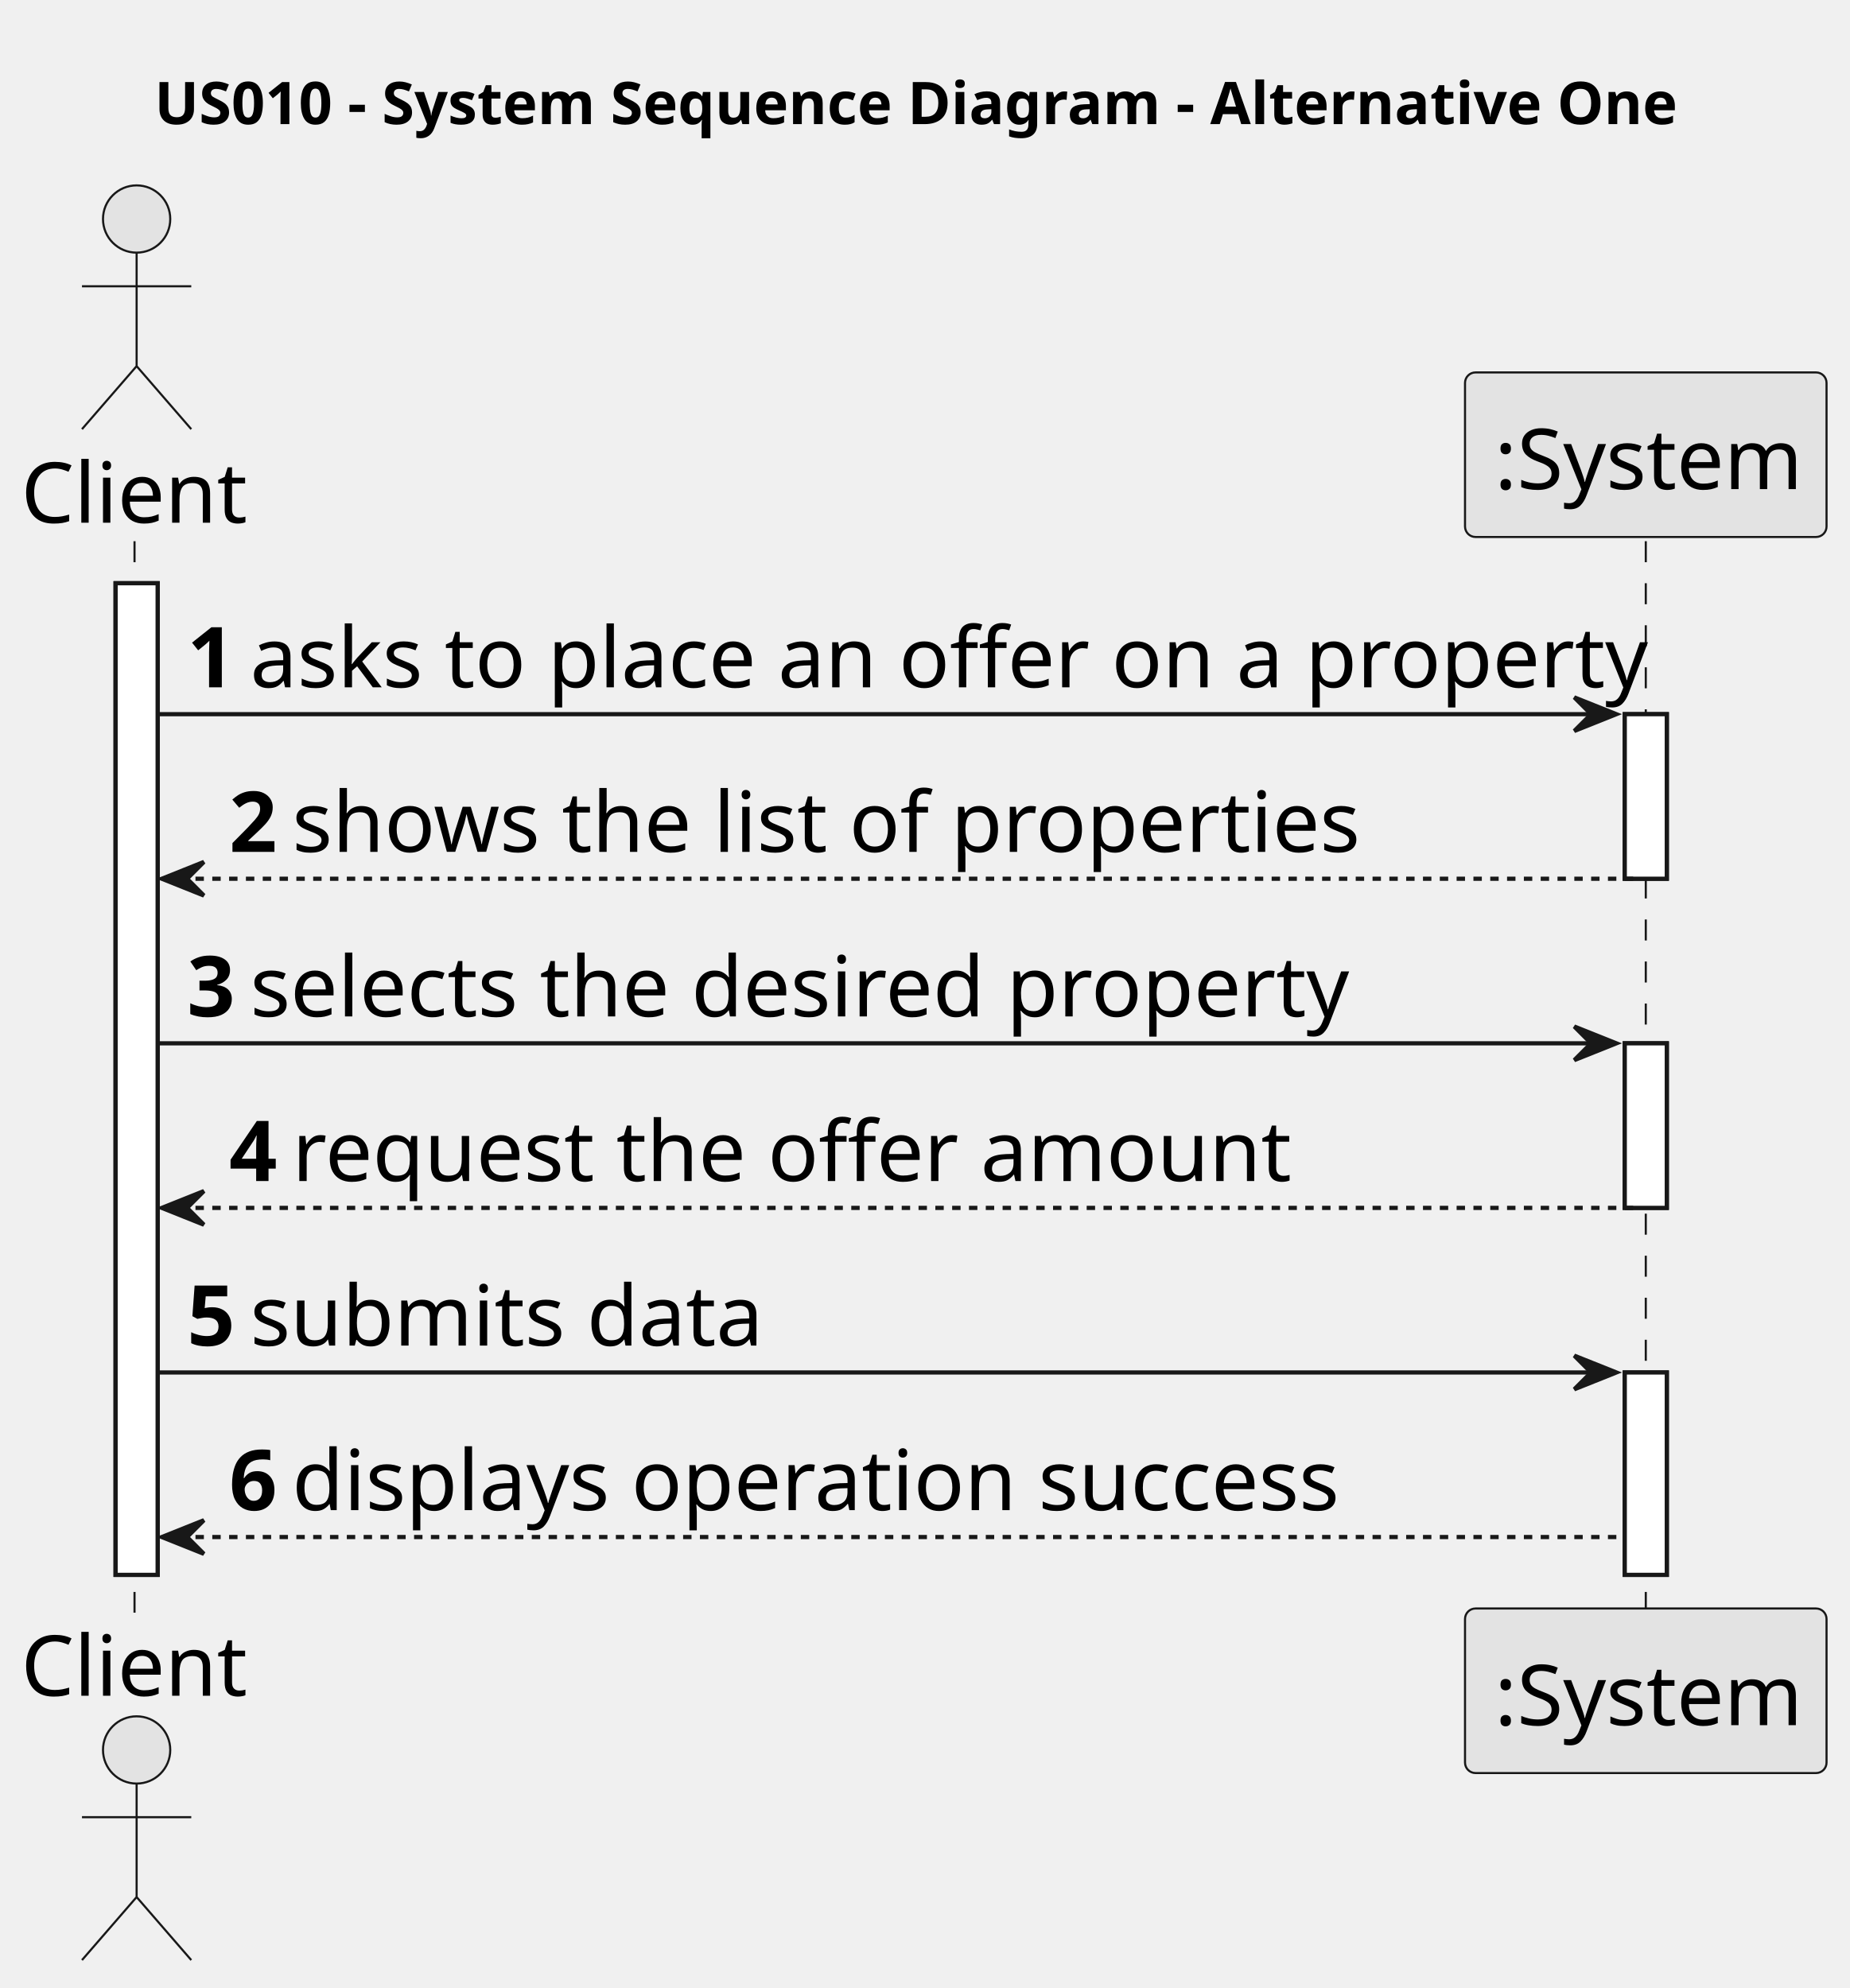
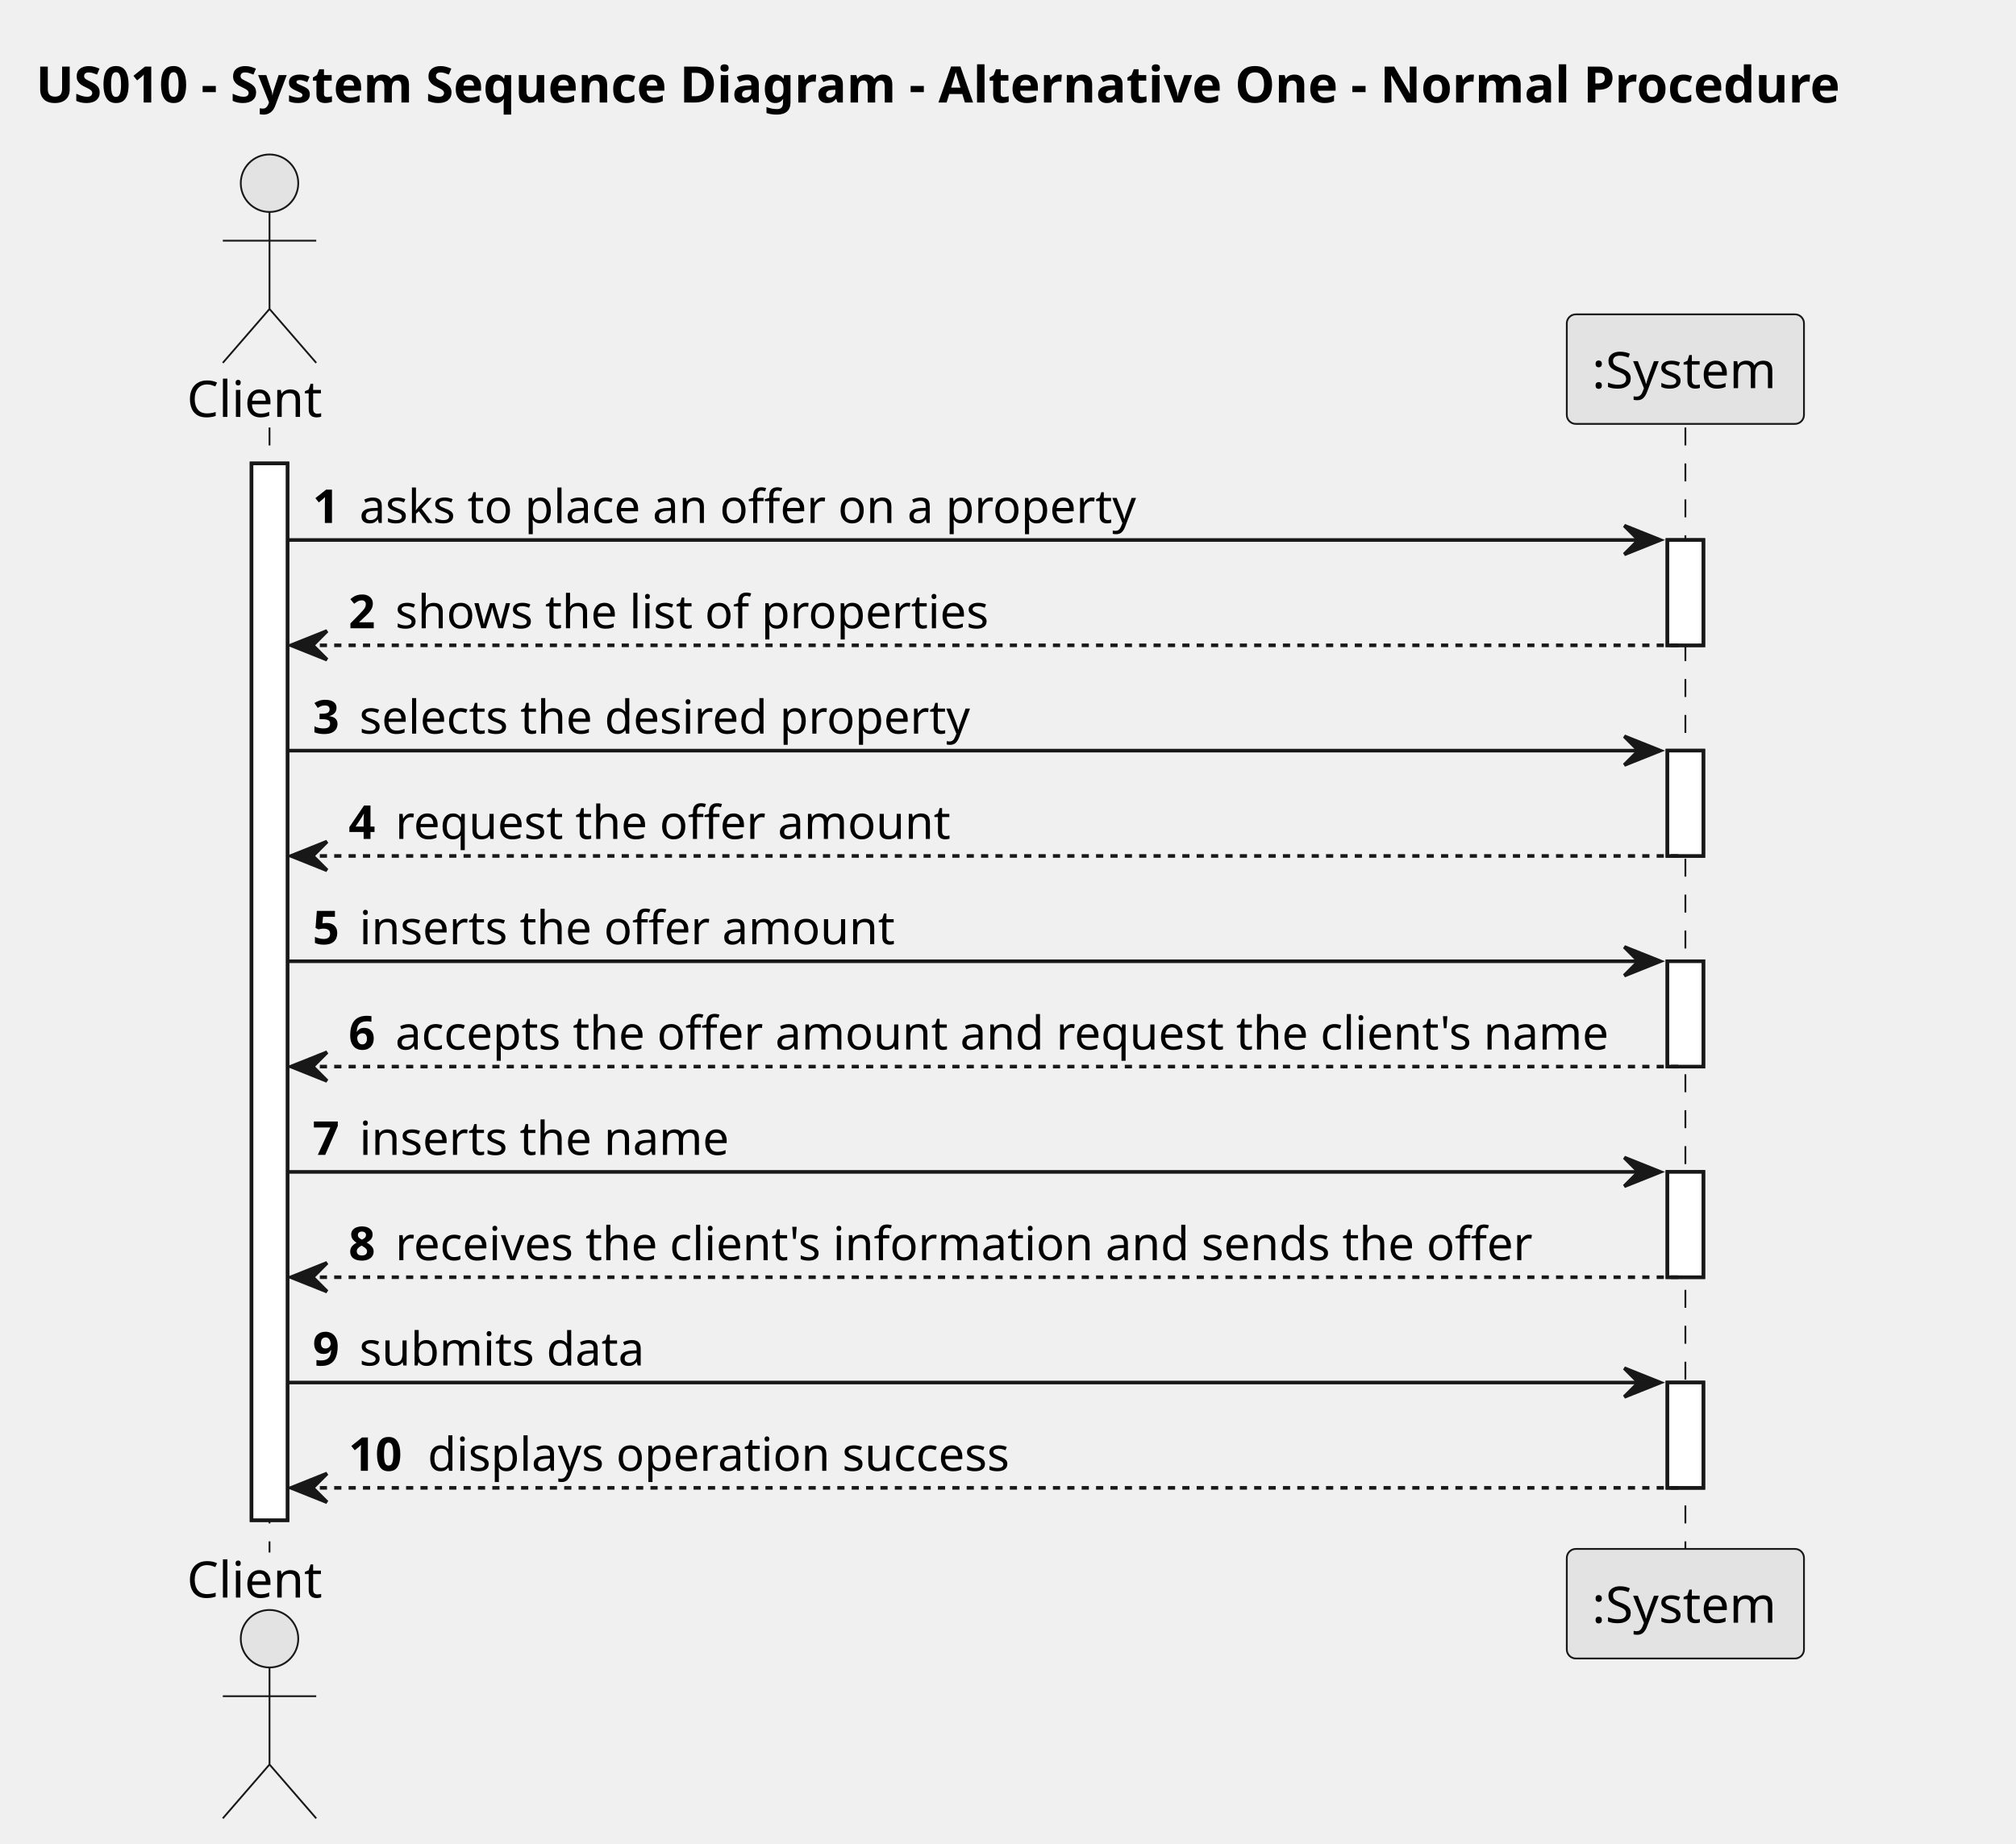
- <svg xmlns="http://www.w3.org/2000/svg" contentStyleType="text/css" height="473px" preserveAspectRatio="none" style="width:440px;height:473px;background:#FFFFFF;" version="1.1" viewBox="0 0 440 473" width="440px" zoomAndPan="magnify">
+ <svg xmlns="http://www.w3.org/2000/svg" contentStyleType="text/css" height="513px" preserveAspectRatio="none" style="width:561px;height:513px;background:#FFFFFF;" version="1.1" viewBox="0 0 561 513" width="561px" zoomAndPan="magnify">
  <defs />
  <g>
-     <text fill="#000000" font-family="sans-serif" font-size="14" font-weight="bold" lengthAdjust="spacing" textLength="365" x="36.75" y="29.533">US010 - System Sequence Diagram - Alternative One</text>
-     <rect fill="#FFFFFF" height="235.938" style="stroke:#181818;stroke-width:1.0;" width="10" x="27.5" y="138.766" />
-     <rect fill="#FFFFFF" height="39.156" style="stroke:#181818;stroke-width:1.0;" width="10" x="386.5" y="169.922" />
-     <rect fill="#FFFFFF" height="39.156" style="stroke:#181818;stroke-width:1.0;" width="10" x="386.5" y="248.234" />
-     <rect fill="#FFFFFF" height="48.156" style="stroke:#181818;stroke-width:1.0;" width="10" x="386.5" y="326.547" />
-     <line style="stroke:#181818;stroke-width:0.5;stroke-dasharray:5.0,5.0;" x1="32" x2="32" y1="128.766" y2="383.703" />
-     <line style="stroke:#181818;stroke-width:0.5;stroke-dasharray:5.0,5.0;" x1="391.5" x2="391.5" y1="128.766" y2="383.703" />
-     <text fill="#000000" font-family="sans-serif" font-size="20" lengthAdjust="spacing" textLength="49" x="5" y="124.371">Client</text>
-     <ellipse cx="32.5" cy="52.109" fill="#E3E3E3" rx="8" ry="8" style="stroke:#181818;stroke-width:0.5;" />
-     <path d="M32.5,60.109 L32.5,87.109 M19.5,68.109 L45.5,68.109 M32.5,87.109 L19.5,102.109 M32.5,87.109 L45.5,102.109 " fill="none" style="stroke:#181818;stroke-width:0.5;" />
-     <text fill="#000000" font-family="sans-serif" font-size="20" lengthAdjust="spacing" textLength="49" x="5" y="403.465">Client</text>
-     <ellipse cx="32.5" cy="416.359" fill="#E3E3E3" rx="8" ry="8" style="stroke:#181818;stroke-width:0.5;" />
-     <path d="M32.5,424.359 L32.5,451.359 M19.5,432.359 L45.5,432.359 M32.5,451.359 L19.5,466.359 M32.5,451.359 L45.5,466.359 " fill="none" style="stroke:#181818;stroke-width:0.5;" />
-     <rect fill="#E3E3E3" height="39.156" rx="2.5" ry="2.5" style="stroke:#181818;stroke-width:0.5;" width="86" x="348.5" y="88.609" />
-     <text fill="#000000" font-family="sans-serif" font-size="20" lengthAdjust="spacing" textLength="72" x="355.5" y="116.371">:System</text>
-     <rect fill="#E3E3E3" height="39.156" rx="2.5" ry="2.5" style="stroke:#181818;stroke-width:0.5;" width="86" x="348.5" y="382.703" />
-     <text fill="#000000" font-family="sans-serif" font-size="20" lengthAdjust="spacing" textLength="72" x="355.5" y="410.465">:System</text>
-     <rect fill="#FFFFFF" height="235.938" style="stroke:#181818;stroke-width:1.0;" width="10" x="27.5" y="138.766" />
-     <rect fill="#FFFFFF" height="39.156" style="stroke:#181818;stroke-width:1.0;" width="10" x="386.5" y="169.922" />
-     <rect fill="#FFFFFF" height="39.156" style="stroke:#181818;stroke-width:1.0;" width="10" x="386.5" y="248.234" />
-     <rect fill="#FFFFFF" height="48.156" style="stroke:#181818;stroke-width:1.0;" width="10" x="386.5" y="326.547" />
-     <polygon fill="#181818" points="374.5,165.922,384.5,169.922,374.5,173.922,378.5,169.922" style="stroke:#181818;stroke-width:1.0;" />
-     <line style="stroke:#181818;stroke-width:1.0;" x1="37.5" x2="380.5" y1="169.922" y2="169.922" />
-     <text fill="#000000" font-family="sans-serif" font-size="20" font-weight="bold" lengthAdjust="spacing" textLength="11" x="44.5" y="163.527">1</text>
-     <text fill="#000000" font-family="sans-serif" font-size="20" lengthAdjust="spacing" textLength="315" x="59.5" y="163.527">asks to place an offer on a property</text>
-     <polygon fill="#181818" points="48.5,205.078,38.5,209.078,48.5,213.078,44.5,209.078" style="stroke:#181818;stroke-width:1.0;" />
-     <line style="stroke:#181818;stroke-width:1.0;stroke-dasharray:2.0,2.0;" x1="42.5" x2="390.5" y1="209.078" y2="209.078" />
-     <text fill="#000000" font-family="sans-serif" font-size="20" font-weight="bold" lengthAdjust="spacing" textLength="11" x="54.5" y="202.684">2</text>
-     <text fill="#000000" font-family="sans-serif" font-size="20" lengthAdjust="spacing" textLength="237" x="69.5" y="202.684">shows the list of properties</text>
-     <polygon fill="#181818" points="374.5,244.234,384.5,248.234,374.5,252.234,378.5,248.234" style="stroke:#181818;stroke-width:1.0;" />
-     <line style="stroke:#181818;stroke-width:1.0;" x1="37.5" x2="380.5" y1="248.234" y2="248.234" />
-     <text fill="#000000" font-family="sans-serif" font-size="20" font-weight="bold" lengthAdjust="spacing" textLength="11" x="44.5" y="241.84">3</text>
-     <text fill="#000000" font-family="sans-serif" font-size="20" lengthAdjust="spacing" textLength="246" x="59.5" y="241.84">selects the desired property</text>
-     <polygon fill="#181818" points="48.5,283.391,38.5,287.391,48.5,291.391,44.5,287.391" style="stroke:#181818;stroke-width:1.0;" />
-     <line style="stroke:#181818;stroke-width:1.0;stroke-dasharray:2.0,2.0;" x1="42.5" x2="390.5" y1="287.391" y2="287.391" />
-     <text fill="#000000" font-family="sans-serif" font-size="20" font-weight="bold" lengthAdjust="spacing" textLength="11" x="54.5" y="280.996">4</text>
-     <text fill="#000000" font-family="sans-serif" font-size="20" lengthAdjust="spacing" textLength="216" x="69.5" y="280.996">request the offer amount</text>
-     <polygon fill="#181818" points="374.5,322.547,384.5,326.547,374.5,330.547,378.5,326.547" style="stroke:#181818;stroke-width:1.0;" />
-     <line style="stroke:#181818;stroke-width:1.0;" x1="37.5" x2="380.5" y1="326.547" y2="326.547" />
-     <text fill="#000000" font-family="sans-serif" font-size="20" font-weight="bold" lengthAdjust="spacing" textLength="11" x="44.5" y="320.152">5</text>
-     <text fill="#000000" font-family="sans-serif" font-size="20" lengthAdjust="spacing" textLength="112" x="59.5" y="320.152">submits data</text>
-     <polygon fill="#181818" points="48.5,361.703,38.5,365.703,48.5,369.703,44.5,365.703" style="stroke:#181818;stroke-width:1.0;" />
-     <line style="stroke:#181818;stroke-width:1.0;stroke-dasharray:2.0,2.0;" x1="42.5" x2="385.5" y1="365.703" y2="365.703" />
-     <text fill="#000000" font-family="sans-serif" font-size="20" font-weight="bold" lengthAdjust="spacing" textLength="11" x="54.5" y="359.309">6</text>
-     <text fill="#000000" font-family="sans-serif" font-size="20" lengthAdjust="spacing" textLength="236" x="69.5" y="359.309">displays operation success</text>
+     <text fill="#000000" font-family="sans-serif" font-size="14" font-weight="bold" lengthAdjust="spacing" textLength="533" x="10" y="28.535">US010 - System Sequence Diagram - Alternative One - Normal Procedure</text>
+     <rect fill="#FFFFFF" height="294.106" style="stroke:#181818;stroke-width:1.0;" width="10" x="70" y="128.977" />
+     <rect fill="#FFFFFF" height="29.311" style="stroke:#181818;stroke-width:1.0;" width="10" x="464" y="150.287" />
+     <rect fill="#FFFFFF" height="29.311" style="stroke:#181818;stroke-width:1.0;" width="10" x="464" y="208.908" />
+     <rect fill="#FFFFFF" height="29.311" style="stroke:#181818;stroke-width:1.0;" width="10" x="464" y="267.529" />
+     <rect fill="#FFFFFF" height="29.311" style="stroke:#181818;stroke-width:1.0;" width="10" x="464" y="326.15" />
+     <rect fill="#FFFFFF" height="29.311" style="stroke:#181818;stroke-width:1.0;" width="10" x="464" y="384.772" />
+     <line style="stroke:#181818;stroke-width:0.5;stroke-dasharray:5.0,5.0;" x1="75" x2="75" y1="118.977" y2="432.082" />
+     <line style="stroke:#181818;stroke-width:0.5;stroke-dasharray:5.0,5.0;" x1="469" x2="469" y1="118.977" y2="432.082" />
+     <text fill="#000000" font-family="sans-serif" font-size="14" lengthAdjust="spacing" textLength="40" x="52" y="116.023">Client</text>
+     <ellipse cx="75" cy="50.988" fill="#E3E3E3" rx="8" ry="8" style="stroke:#181818;stroke-width:0.5;" />
+     <path d="M75,58.988 L75,85.988 M62,66.988 L88,66.988 M75,85.988 L62,100.988 M75,85.988 L88,100.988 " fill="none" style="stroke:#181818;stroke-width:0.5;" />
+     <text fill="#000000" font-family="sans-serif" font-size="14" lengthAdjust="spacing" textLength="40" x="52" y="444.617">Client</text>
+     <ellipse cx="75" cy="456.07" fill="#E3E3E3" rx="8" ry="8" style="stroke:#181818;stroke-width:0.5;" />
+     <path d="M75,464.07 L75,491.07 M62,472.07 L88,472.07 M75,491.07 L62,506.07 M75,491.07 L88,506.07 " fill="none" style="stroke:#181818;stroke-width:0.5;" />
+     <rect fill="#E3E3E3" height="30.488" rx="2.5" ry="2.5" style="stroke:#181818;stroke-width:0.5;" width="66" x="436" y="87.488" />
+     <text fill="#000000" font-family="sans-serif" font-size="14" lengthAdjust="spacing" textLength="52" x="443" y="108.023">:System</text>
+     <rect fill="#E3E3E3" height="30.488" rx="2.5" ry="2.5" style="stroke:#181818;stroke-width:0.5;" width="66" x="436" y="431.082" />
+     <text fill="#000000" font-family="sans-serif" font-size="14" lengthAdjust="spacing" textLength="52" x="443" y="451.617">:System</text>
+     <rect fill="#FFFFFF" height="294.106" style="stroke:#181818;stroke-width:1.0;" width="10" x="70" y="128.977" />
+     <rect fill="#FFFFFF" height="29.311" style="stroke:#181818;stroke-width:1.0;" width="10" x="464" y="150.287" />
+     <rect fill="#FFFFFF" height="29.311" style="stroke:#181818;stroke-width:1.0;" width="10" x="464" y="208.908" />
+     <rect fill="#FFFFFF" height="29.311" style="stroke:#181818;stroke-width:1.0;" width="10" x="464" y="267.529" />
+     <rect fill="#FFFFFF" height="29.311" style="stroke:#181818;stroke-width:1.0;" width="10" x="464" y="326.15" />
+     <rect fill="#FFFFFF" height="29.311" style="stroke:#181818;stroke-width:1.0;" width="10" x="464" y="384.772" />
+     <polygon fill="#181818" points="452,146.287,462,150.287,452,154.287,456,150.287" style="stroke:#181818;stroke-width:1.0;" />
+     <line style="stroke:#181818;stroke-width:1.0;" x1="80" x2="458" y1="150.287" y2="150.287" />
+     <text fill="#000000" font-family="sans-serif" font-size="13" font-weight="bold" lengthAdjust="spacing" textLength="9" x="87" y="145.545">1</text>
+     <text fill="#000000" font-family="sans-serif" font-size="13" lengthAdjust="spacing" textLength="224" x="100" y="145.545">asks to place an offer on a property</text>
+     <polygon fill="#181818" points="91,175.598,81,179.598,91,183.598,87,179.598" style="stroke:#181818;stroke-width:1.0;" />
+     <line style="stroke:#181818;stroke-width:1.0;stroke-dasharray:2.0,2.0;" x1="85" x2="468" y1="179.598" y2="179.598" />
+     <text fill="#000000" font-family="sans-serif" font-size="13" font-weight="bold" lengthAdjust="spacing" textLength="9" x="97" y="174.856">2</text>
+     <text fill="#000000" font-family="sans-serif" font-size="13" lengthAdjust="spacing" textLength="173" x="110" y="174.856">shows the list of properties</text>
+     <polygon fill="#181818" points="452,204.908,462,208.908,452,212.908,456,208.908" style="stroke:#181818;stroke-width:1.0;" />
+     <line style="stroke:#181818;stroke-width:1.0;" x1="80" x2="458" y1="208.908" y2="208.908" />
+     <text fill="#000000" font-family="sans-serif" font-size="13" font-weight="bold" lengthAdjust="spacing" textLength="9" x="87" y="204.166">3</text>
+     <text fill="#000000" font-family="sans-serif" font-size="13" lengthAdjust="spacing" textLength="175" x="100" y="204.166">selects the desired property</text>
+     <polygon fill="#181818" points="91,234.219,81,238.219,91,242.219,87,238.219" style="stroke:#181818;stroke-width:1.0;" />
+     <line style="stroke:#181818;stroke-width:1.0;stroke-dasharray:2.0,2.0;" x1="85" x2="468" y1="238.219" y2="238.219" />
+     <text fill="#000000" font-family="sans-serif" font-size="13" font-weight="bold" lengthAdjust="spacing" textLength="9" x="97" y="233.477">4</text>
+     <text fill="#000000" font-family="sans-serif" font-size="13" lengthAdjust="spacing" textLength="157" x="110" y="233.477">request the offer amount</text>
+     <polygon fill="#181818" points="452,263.529,462,267.529,452,271.529,456,267.529" style="stroke:#181818;stroke-width:1.0;" />
+     <line style="stroke:#181818;stroke-width:1.0;" x1="80" x2="458" y1="267.529" y2="267.529" />
+     <text fill="#000000" font-family="sans-serif" font-size="13" font-weight="bold" lengthAdjust="spacing" textLength="9" x="87" y="262.787">5</text>
+     <text fill="#000000" font-family="sans-serif" font-size="13" lengthAdjust="spacing" textLength="153" x="100" y="262.787">inserts the offer amount</text>
+     <polygon fill="#181818" points="91,292.84,81,296.84,91,300.84,87,296.84" style="stroke:#181818;stroke-width:1.0;" />
+     <line style="stroke:#181818;stroke-width:1.0;stroke-dasharray:2.0,2.0;" x1="85" x2="468" y1="296.84" y2="296.84" />
+     <text fill="#000000" font-family="sans-serif" font-size="13" font-weight="bold" lengthAdjust="spacing" textLength="9" x="97" y="292.098">6</text>
+     <text fill="#000000" font-family="sans-serif" font-size="13" lengthAdjust="spacing" textLength="347" x="110" y="292.098">accepts the offer amount and request the client's name</text>
+     <polygon fill="#181818" points="452,322.15,462,326.15,452,330.15,456,326.15" style="stroke:#181818;stroke-width:1.0;" />
+     <line style="stroke:#181818;stroke-width:1.0;" x1="80" x2="458" y1="326.15" y2="326.15" />
+     <text fill="#000000" font-family="sans-serif" font-size="13" font-weight="bold" lengthAdjust="spacing" textLength="9" x="87" y="321.408">7</text>
+     <text fill="#000000" font-family="sans-serif" font-size="13" lengthAdjust="spacing" textLength="105" x="100" y="321.408">inserts the name</text>
+     <polygon fill="#181818" points="91,351.461,81,355.461,91,359.461,87,355.461" style="stroke:#181818;stroke-width:1.0;" />
+     <line style="stroke:#181818;stroke-width:1.0;stroke-dasharray:2.0,2.0;" x1="85" x2="468" y1="355.461" y2="355.461" />
+     <text fill="#000000" font-family="sans-serif" font-size="13" font-weight="bold" lengthAdjust="spacing" textLength="9" x="97" y="350.719">8</text>
+     <text fill="#000000" font-family="sans-serif" font-size="13" lengthAdjust="spacing" textLength="328" x="110" y="350.719">receives the client's information and sends the offer</text>
+     <polygon fill="#181818" points="452,380.772,462,384.772,452,388.772,456,384.772" style="stroke:#181818;stroke-width:1.0;" />
+     <line style="stroke:#181818;stroke-width:1.0;" x1="80" x2="458" y1="384.772" y2="384.772" />
+     <text fill="#000000" font-family="sans-serif" font-size="13" font-weight="bold" lengthAdjust="spacing" textLength="9" x="87" y="380.029">9</text>
+     <text fill="#000000" font-family="sans-serif" font-size="13" lengthAdjust="spacing" textLength="82" x="100" y="380.029">submits data</text>
+     <polygon fill="#181818" points="91,410.082,81,414.082,91,418.082,87,414.082" style="stroke:#181818;stroke-width:1.0;" />
+     <line style="stroke:#181818;stroke-width:1.0;stroke-dasharray:2.0,2.0;" x1="85" x2="468" y1="414.082" y2="414.082" />
+     <text fill="#000000" font-family="sans-serif" font-size="13" font-weight="bold" lengthAdjust="spacing" textLength="18" x="97" y="409.34">10</text>
+     <text fill="#000000" font-family="sans-serif" font-size="13" lengthAdjust="spacing" textLength="170" x="119" y="409.34">displays operation success</text>
  </g>
</svg>
